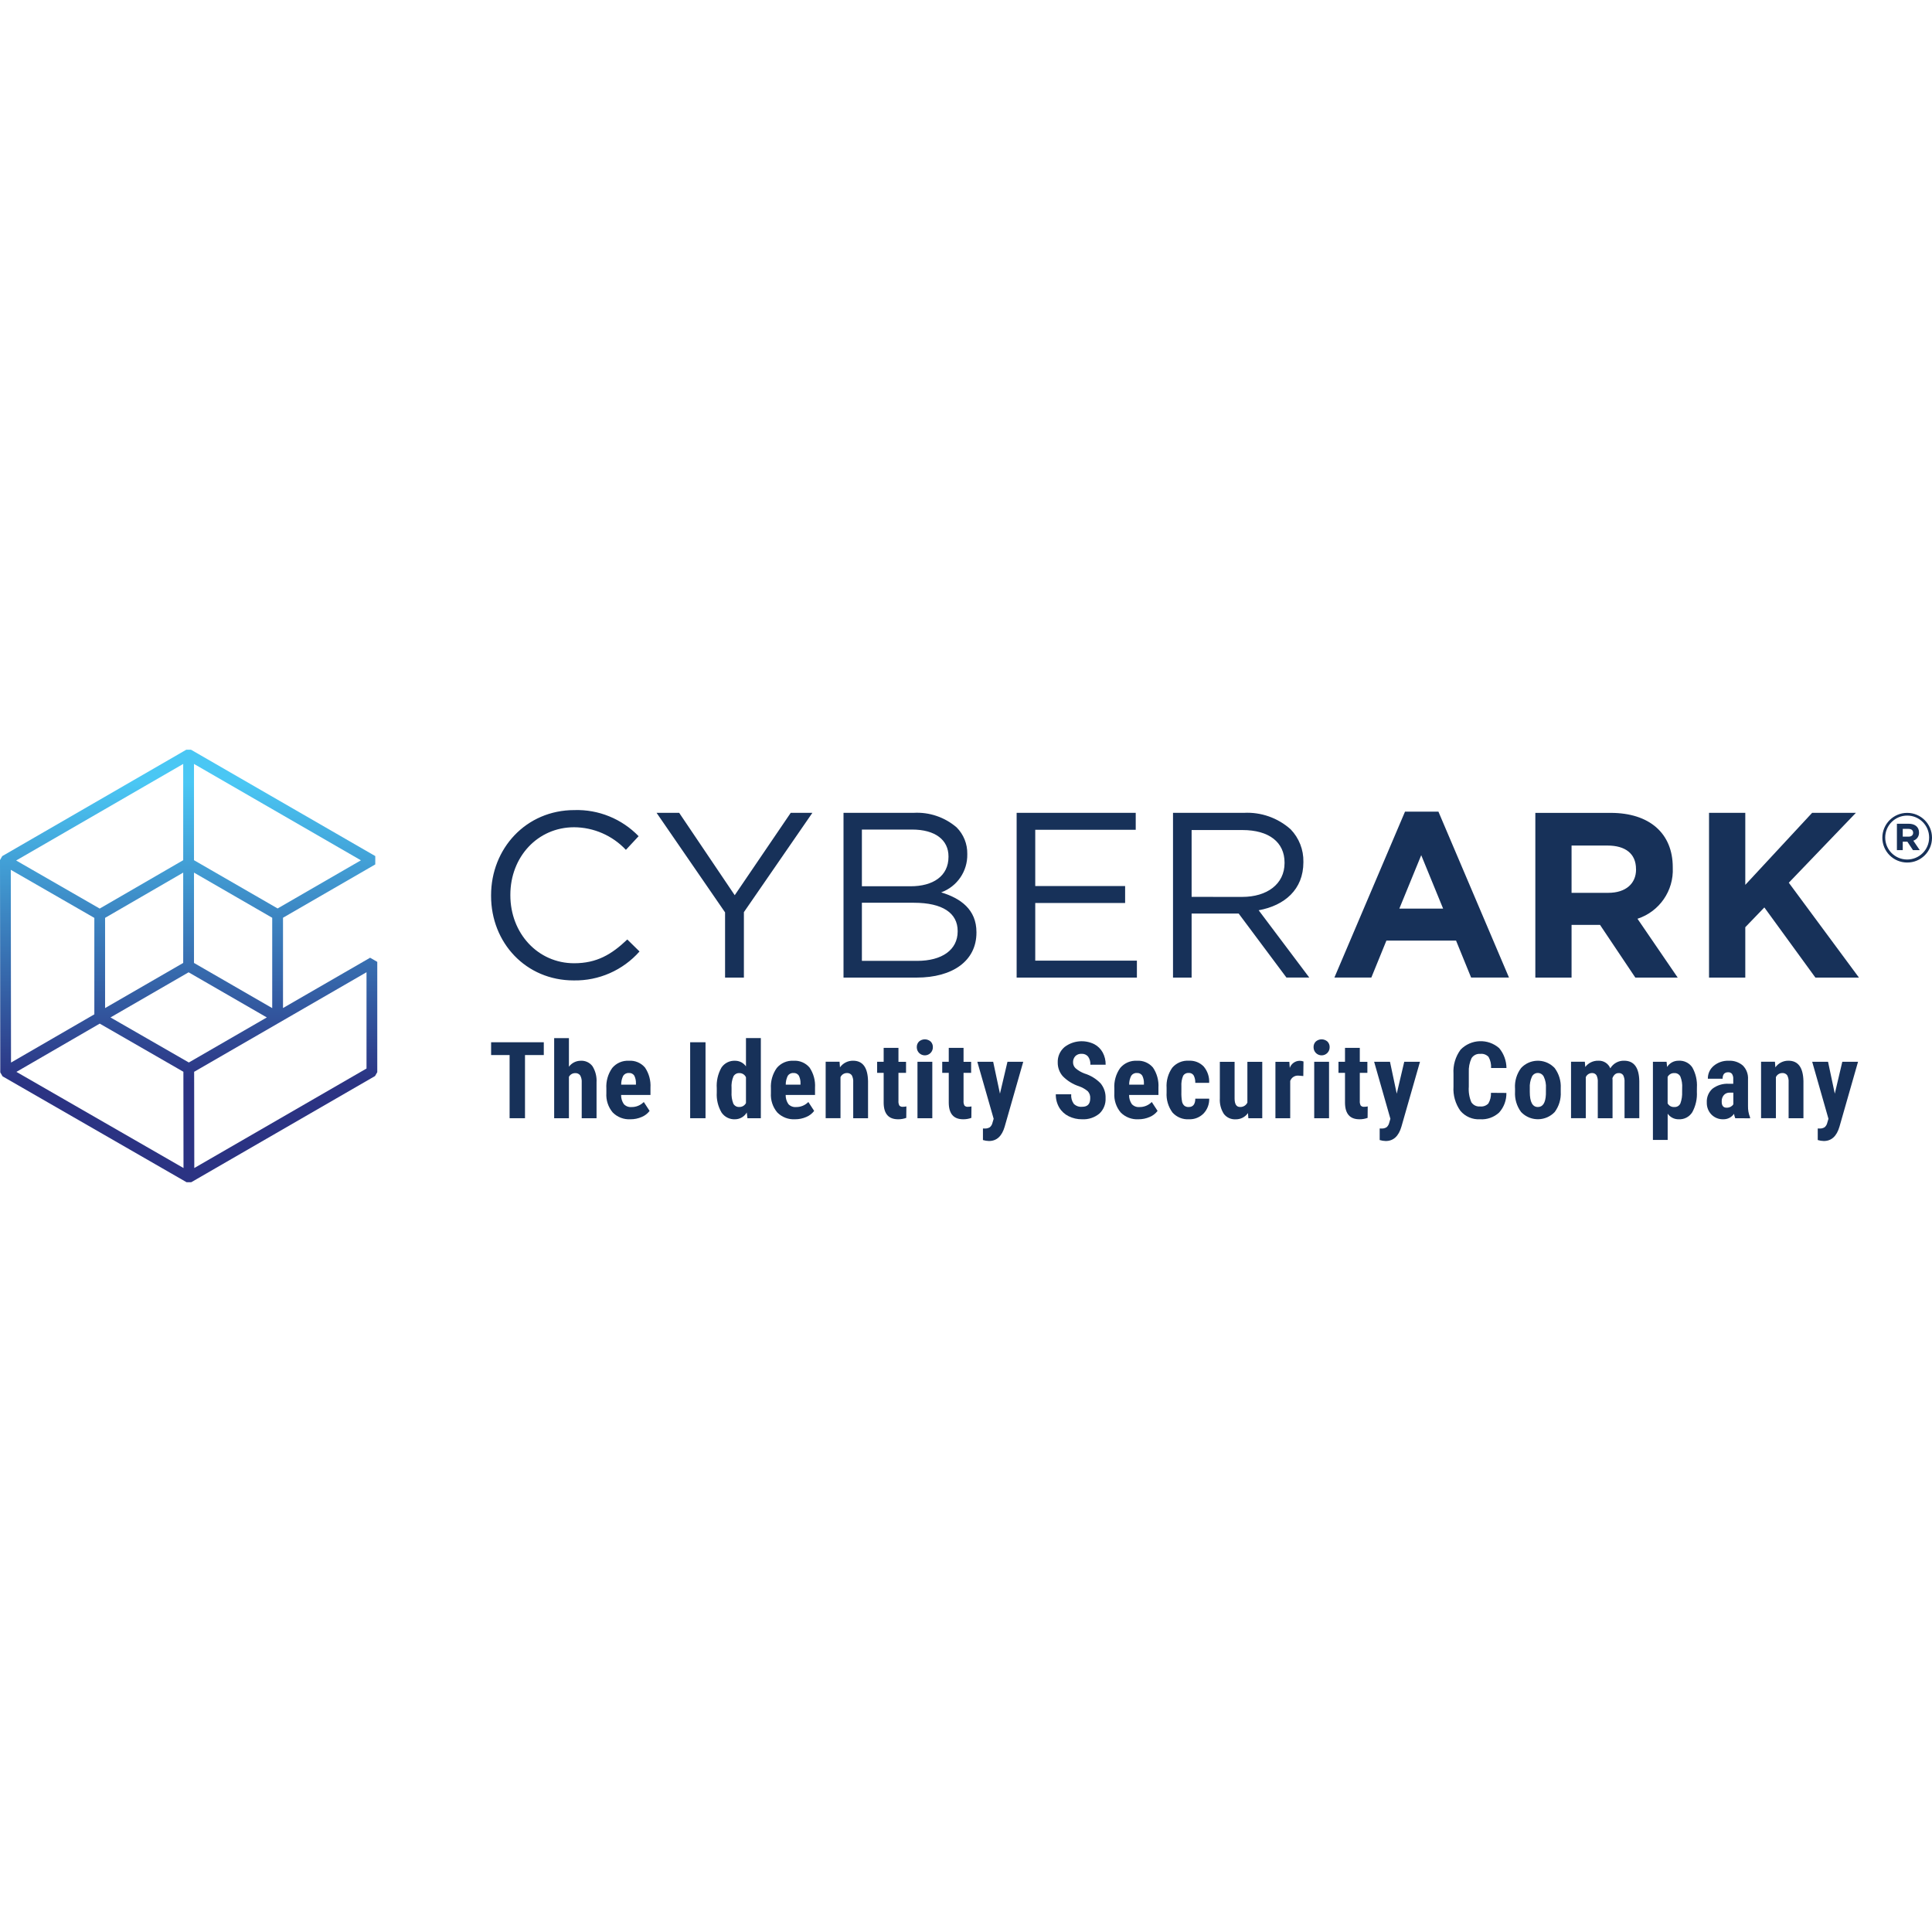
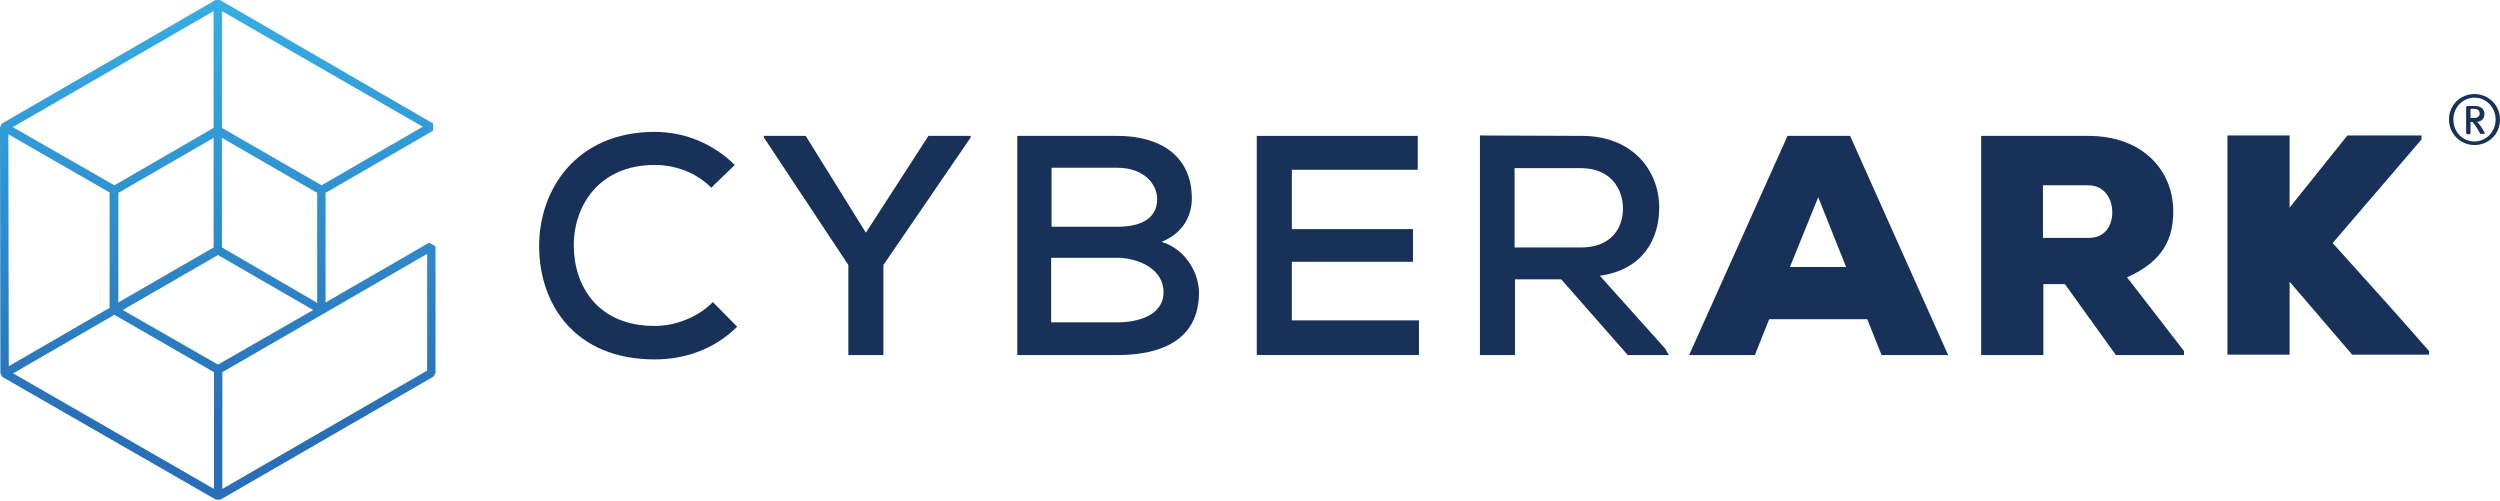
- <svg xmlns="http://www.w3.org/2000/svg" xmlns:xlink="http://www.w3.org/1999/xlink" version="1.1" id="Layer_1" x="0px" y="0px" viewBox="0 0 512 512" style="enable-background:new 0 0 512 512;" xml:space="preserve">
+ <svg xmlns="http://www.w3.org/2000/svg" xmlns:xlink="http://www.w3.org/1999/xlink" version="1.1" id="Layer_1" x="0px" y="0px" viewBox="0 0 627.4 125.5" style="enable-background:new 0 0 627.4 125.5;" xml:space="preserve">
  <style type="text/css">
- 	
- 		.st0{clip-path:url(#SVGID_00000008108145142665063210000012294962941180783018_);fill:url(#SVGID_00000168082437095744320480000000454839586065738154_);}
- 	.st1{fill:#173159;}
+ 	.st0{fill:#173159;}
+ 	.st1{clip-path:url(#SVGID_2_);fill:url(#SVGID_3_);}
</style>
  <g>
+     <path class="st0" d="M185,82c-5.7,5.6-13,8.2-20.7,8.2c-20,0-28.9-13.8-29-28.2c-0.1-14.5,9.4-28.9,29-28.9   c7.4,0,14.5,2.8,20.1,8.3l-5.9,5.7c-3.9-3.9-9.1-5.7-14.2-5.7c-14,0-20.4,10.3-20.3,20.4c0.1,10.1,6.1,20,20.3,20   c5.1,0,10.8-2.1,14.6-6L185,82z" />
+     <polygon class="st0" points="217.3,58.4 233,34.1 243.6,34.1 243.6,34.5 221.7,66.5 221.7,89.1 212.9,89.1 212.9,66.5 191.7,34.5    191.7,34.1 202.2,34.1  " />
+     <path class="st0" d="M263.9,80.9h16.5c4.9,0,11.6-1.6,11.6-7.6c0-5.9-6.5-8.6-11.6-8.6h-16.6V80.9z M263.9,56.9h16.6   c6.6,0,9.9-2.6,9.9-6.9c0-3.9-3.4-7.9-10-7.9h-16.5V56.9z M280.4,34.1c10.5,0,18.7,4.8,18.7,15.7c0,4.6-2.4,8.8-7.6,10.9   c6.6,2,9.4,8.5,9.4,12.7c0,12-9.6,15.7-20.4,15.7h-25.2v-55H280.4z" />
+     <polygon class="st0" points="356.1,89.1 315.4,89.1 315.4,34.1 355.8,34.1 355.8,42.6 324.2,42.6 324.2,57.5 354.6,57.5    354.6,65.7 324.2,65.7 324.2,80.4 356.1,80.4  " />
+     <path class="st0" d="M380.1,42.1v20h16.7c7.3,0,10.5-4.6,10.5-9.8c0-5-3.2-10.1-10.5-10.1H380.1z M418.8,89.1h-10.3l-16.7-19h-11.6   v19h-8.8V34c8.6,0,17.1,0.1,25.6,0.1c12.7,0,19.4,8.7,19.4,18c0,7.9-4.1,15.6-14.9,17.1l16.4,18.3L418.8,89.1z" />
+     <path class="st0" d="M456.3,49.5L449.2,67h14.1L456.3,49.5z M468.6,80.1h-24.6l-3.6,9h-16.5l24.7-55h15.7l24.6,55h-16.7L468.6,80.1   z" />
+     <path class="st0" d="M512.7,46.5v13.2h11.5c4.1,0,5.9-3.1,5.9-6.4c0-3.5-2-6.8-6.1-6.8H512.7z M548.1,89.1H531l-12.8-17.8h-5.4   v17.8h-15.6v-55H524c14.1,0,21.4,9,21.4,18.9c0,6.8-2.4,12.5-11.6,16.6l14.3,18.5V89.1z" />
+     <path class="st0" d="M607.7,35l-22.3,26c7.7,8.5,16.6,18.4,24.2,27.1v0.9h-19.3l-15.7-18.3v18.3H559v-55h15.6v18.1   c4.7-5.8,9.8-12.3,14.5-18.1h18.6V35z" />
+     <path class="st0" d="M620.7,27.3H620v2.3h0.7c1.2,0,1.6-0.4,1.6-1.2C622.2,27.6,621.7,27.3,620.7,27.3 M623.3,33.6h-0.6   c-0.1,0-0.2,0-0.3-0.1c-0.2-0.3-0.3-0.5-0.5-0.9c-0.5-0.8-0.8-1.3-1.2-1.8c-0.1-0.1-0.2-0.2-0.4-0.2H620v2.7c0,0.2-0.2,0.4-0.3,0.4   h-0.4c-0.2,0-0.4-0.2-0.4-0.4v-6.4c0-0.2,0.2-0.3,0.4-0.3h1.8c1.6,0,2.4,0.9,2.4,2c0,1-0.6,1.9-1.9,2c0.4,0.2,1.2,1.3,2,2.8   C623.6,33.3,623.6,33.6,623.3,33.6 M621,24.5c-2.9,0-5.3,2.4-5.3,5.5c0,3.1,2.3,5.5,5.3,5.5c2.9,0,5.3-2.4,5.3-5.5   C626.3,26.9,623.9,24.5,621,24.5 M621,36.4c-3.5,0-6.4-2.8-6.4-6.4c0-3.7,2.9-6.4,6.4-6.4c3.5,0,6.4,2.8,6.4,6.4   C627.4,33.7,624.5,36.4,621,36.4" />
    <g>
      <defs>
-         <path id="SVGID_1_" d="M4.35,284.06l22.08-12.79l22.17,12.76l0.03,25.51L4.35,284.06z M29.28,269.63l20.7-11.96l20.73,11.96     l-20.67,11.94L29.28,269.63z M51.45,284.04l45.68-26.39v25.52l-45.64,26.37L51.45,284.04z M27.85,243.24l20.7-11.99v23.94     l-20.7,11.96V243.24z M51.41,255.19v-23.94l20.73,11.97v23.94L51.41,255.19z M2.86,230.51L25,243.25v25.56L2.92,281.59     L2.86,230.51z M4.28,228.04l44.27-25.59v25.51l-22.13,12.82L4.28,228.04z M51.41,227.96v-25.51l44.24,25.54l-22.08,12.76     L51.41,227.96z M49.37,198.68L0.71,226.81l-0.11,0.06L0,227.92l0.07,56.15v0.12l0.61,1.05l48.67,28.01l0.11,0.06l1.21,0     l48.6-28.08l0.11-0.06l0.61-1.05v-29.21l-1.91-1.1l-23.08,13.33v-23.93l24.45-14.13v-2.21l-48.75-28.14l-0.11-0.06H49.37z" />
+         <path id="SVGID_1_" d="M107.2,93l-51.4,29.7l0-29.3l51.4-29.7V93z M28.7,79l25,14.4l0,29.3l-50.4-29L28.7,79z M53.6,2.8v29.3     L28.7,46.5L3.2,31.9L53.6,2.8z M106.1,31.8L80.7,46.5l-25-14.4V2.8L106.1,31.8z M27.6,77.2L2.2,91.9L2.1,33.7l25.4,14.6V77.2z      M53.6,62.1L29.7,75.9V48.4l23.9-13.8V62.1z M55.7,34.6l23.9,13.8v27.6L55.7,62.1V34.6z M54.7,91.5L30.8,77.8L54.7,64l23.9,13.8     L54.7,91.5z M107.7,60.9l-26,15V48.4l27-15.6v-1.8L55.2,0h-1.1L0.5,31L0,31.9l0.1,61.8l0.5,0.9l53.6,30.8l1.1,0l53.5-30.9     l0.5-0.9V61.8L107.7,60.9z" />
      </defs>
-       <clipPath id="SVGID_00000044862910592364817980000007546973361835094420_">
+       <clipPath id="SVGID_2_">
        <use xlink:href="#SVGID_1_" style="overflow:visible;" />
      </clipPath>
-       <linearGradient id="SVGID_00000013185516507383304500000004666823840861642678_" gradientUnits="userSpaceOnUse" x1="5.417" y1="2.564" x2="7.035" y2="2.564" gradientTransform="matrix(0 65.7027 65.7027 0 -118.5009 -153.9631)">
-         <stop offset="0" style="stop-color:#4AC7F4" />
-         <stop offset="0.05" style="stop-color:#4AC7F4" />
-         <stop offset="0.8" style="stop-color:#2B3383" />
-         <stop offset="1" style="stop-color:#2B3383" />
+       <linearGradient id="SVGID_3_" gradientUnits="userSpaceOnUse" x1="-649.276" y1="834.593" x2="-647.193" y2="834.593" gradientTransform="matrix(0 68.8392 68.8392 0 -57397.996 44688.367)">
+         <stop offset="0" style="stop-color:#38B1E6" />
+         <stop offset="5.272730e-03" style="stop-color:#38B1E6" />
+         <stop offset="0.267" style="stop-color:#329CD7" />
+         <stop offset="0.788" style="stop-color:#296FB8" />
+         <stop offset="1" style="stop-color:#296FB8" />
      </linearGradient>
-       <rect y="198.68" style="clip-path:url(#SVGID_00000044862910592364817980000007546973361835094420_);fill:url(#SVGID_00000013185516507383304500000004666823840861642678_);" width="99.98" height="114.63" />
+       <rect class="st1" width="109.3" height="125.5" />
    </g>
-     <polygon class="st1" points="144.11,279.6 139.13,279.6 139.13,296.34 135.05,296.34 135.05,279.6 130.15,279.6 130.15,276.21    144.11,276.21  " />
-     <path class="st1" d="M150.77,282.7c0.73-1,1.89-1.59,3.13-1.59c1.21-0.07,2.38,0.47,3.11,1.44c0.8,1.28,1.17,2.78,1.08,4.29v9.51   h-3.93v-9.47c0.05-0.66-0.09-1.32-0.41-1.9c-0.31-0.41-0.81-0.63-1.32-0.59c-0.69-0.01-1.33,0.37-1.66,0.98v10.98h-3.91v-21.24   h3.91V282.7z" />
-     <path class="st1" d="M167.08,296.62c-1.75,0.1-3.46-0.55-4.7-1.8c-1.21-1.43-1.81-3.28-1.69-5.14v-1.19   c-0.12-1.94,0.42-3.87,1.55-5.46c1.09-1.31,2.74-2.02,4.44-1.92c1.62-0.11,3.2,0.56,4.25,1.8c1.06,1.57,1.57,3.45,1.45,5.34v1.92   h-7.78c-0.02,0.87,0.23,1.72,0.73,2.44c0.52,0.55,1.25,0.83,2,0.77c1.23,0.03,2.42-0.46,3.28-1.34l1.54,2.36   c-0.54,0.71-1.26,1.27-2.09,1.61C169.12,296.42,168.1,296.63,167.08,296.62z M164.62,287.44h3.91v-0.36   c0.03-0.7-0.13-1.4-0.44-2.03c-0.31-0.48-0.87-0.75-1.44-0.69c-0.59-0.05-1.16,0.24-1.49,0.73   C164.79,285.82,164.61,286.63,164.62,287.44z" />
-     <rect x="182.9" y="276.21" class="st1" width="4.07" height="20.13" />
-     <path class="st1" d="M189.95,288.41c-0.13-1.91,0.3-3.82,1.24-5.49c0.81-1.2,2.18-1.88,3.62-1.81c1.15,0,2.22,0.55,2.88,1.49v-7.5   h3.94v21.24h-3.55l-0.18-1.52c-0.64,1.11-1.82,1.79-3.1,1.8c-1.43,0.07-2.79-0.61-3.59-1.8c-0.93-1.6-1.37-3.44-1.26-5.28V288.41z    M193.87,289.39c-0.07,1.05,0.09,2.11,0.47,3.09c0.31,0.58,0.93,0.93,1.59,0.88c0.74,0.02,1.42-0.38,1.76-1.04v-6.83   c-0.31-0.69-0.99-1.12-1.74-1.11c-0.65-0.04-1.26,0.3-1.58,0.87c-0.41,0.98-0.58,2.04-0.5,3.1V289.39z" />
-     <path class="st1" d="M210.69,296.62c-1.75,0.1-3.46-0.55-4.7-1.8c-1.21-1.43-1.81-3.28-1.69-5.14v-1.19   c-0.12-1.94,0.42-3.87,1.55-5.46c1.09-1.31,2.74-2.02,4.44-1.92c1.62-0.11,3.2,0.56,4.25,1.8c1.06,1.57,1.57,3.45,1.45,5.34v1.92   h-7.78c-0.02,0.87,0.23,1.72,0.73,2.44c0.52,0.55,1.25,0.83,2,0.77c1.23,0.03,2.42-0.46,3.28-1.34l1.54,2.36   c-0.54,0.71-1.26,1.27-2.09,1.61C212.73,296.42,211.71,296.63,210.69,296.62z M208.23,287.44h3.91v-0.36   c0.03-0.7-0.13-1.4-0.44-2.03c-0.31-0.48-0.87-0.75-1.44-0.69c-0.59-0.05-1.16,0.24-1.49,0.73   C208.41,285.82,208.22,286.62,208.23,287.44L208.23,287.44z" />
-     <path class="st1" d="M222.49,281.38l0.11,1.48c0.79-1.12,2.09-1.78,3.47-1.76c2.57,0,3.89,1.8,3.97,5.41v9.83h-3.93v-9.54   c0.05-0.64-0.08-1.28-0.38-1.85c-0.31-0.41-0.82-0.63-1.33-0.58c-0.72,0.01-1.37,0.43-1.66,1.09v10.87h-3.93v-14.96H222.49z" />
-     <path class="st1" d="M238.1,277.71v3.68h2.01v2.93h-2.01v7.44c-0.04,0.42,0.05,0.84,0.24,1.22c0.24,0.25,0.59,0.38,0.93,0.33   c0.31,0.01,0.62-0.03,0.93-0.1l-0.03,3.04c-0.69,0.25-1.42,0.38-2.16,0.37c-2.53,0-3.8-1.45-3.83-4.35v-7.96h-1.73v-2.93h1.73   v-3.68H238.1z" />
-     <path class="st1" d="M242.96,277.51c-0.02-0.56,0.19-1.1,0.58-1.49c0.89-0.78,2.21-0.78,3.1,0c0.39,0.4,0.6,0.94,0.58,1.49   c0.02,1.18-0.91,2.15-2.09,2.17s-2.15-0.91-2.17-2.09V277.51z M247.07,296.34h-3.93v-14.96h3.93V296.34z" />
-     <path class="st1" d="M255.35,277.71v3.68h2.01v2.93h-2.01v7.44c-0.04,0.42,0.05,0.84,0.24,1.22c0.24,0.25,0.59,0.38,0.93,0.33   c0.31,0.01,0.62-0.03,0.93-0.1l-0.03,3.04c-0.69,0.25-1.42,0.38-2.16,0.37c-2.53,0-3.8-1.45-3.83-4.35v-7.96h-1.73v-2.93h1.73   v-3.68H255.35z" />
-     <path class="st1" d="M265,289.83l1.99-8.45h4.18l-4.92,17.2c-0.74,2.54-2.13,3.8-4.16,3.8c-0.54-0.01-1.08-0.1-1.6-0.26v-3.06   l0.46,0.01c0.48,0.03,0.97-0.09,1.38-0.35c0.36-0.32,0.61-0.75,0.7-1.22l0.3-1.01L259,281.38h4.2L265,289.83z" />
-     <path class="st1" d="M288.92,291.06c0.05-0.68-0.18-1.35-0.63-1.86c-0.68-0.57-1.45-1.01-2.29-1.31c-1.65-0.53-3.14-1.45-4.36-2.69   c-0.88-1.01-1.35-2.31-1.33-3.64c-0.06-1.57,0.61-3.07,1.8-4.08c2.27-1.74,5.33-2.03,7.89-0.76c0.95,0.5,1.72,1.27,2.23,2.2   c0.53,0.99,0.8,2.11,0.78,3.24h-4.05c0.05-0.76-0.16-1.52-0.6-2.15c-0.43-0.51-1.07-0.78-1.74-0.74c-0.62-0.04-1.22,0.19-1.66,0.63   c-0.41,0.46-0.63,1.07-0.59,1.69c0.01,0.57,0.25,1.11,0.66,1.5c0.69,0.6,1.49,1.07,2.35,1.39c1.62,0.5,3.1,1.39,4.28,2.61   c0.91,1.1,1.39,2.51,1.33,3.94c0.08,1.55-0.53,3.06-1.67,4.11c-1.28,1.04-2.9,1.57-4.55,1.48c-1.23,0.02-2.45-0.26-3.55-0.8   c-1.04-0.51-1.91-1.3-2.51-2.3c-0.62-1.07-0.94-2.29-0.91-3.53h4.08c-0.08,0.9,0.16,1.79,0.68,2.53c0.58,0.58,1.39,0.87,2.21,0.79   C288.21,293.32,288.92,292.57,288.92,291.06z" />
-     <path class="st1" d="M301.7,296.62c-1.75,0.1-3.46-0.55-4.7-1.8c-1.21-1.43-1.81-3.28-1.69-5.14v-1.19   c-0.12-1.94,0.42-3.87,1.55-5.46c1.09-1.31,2.74-2.02,4.44-1.92c1.62-0.11,3.2,0.56,4.25,1.8c1.06,1.57,1.57,3.45,1.45,5.34v1.92   h-7.78c-0.02,0.87,0.23,1.72,0.73,2.44c0.52,0.55,1.25,0.83,2,0.77c1.23,0.03,2.42-0.46,3.28-1.34l1.54,2.36   c-0.54,0.71-1.26,1.27-2.09,1.61C303.73,296.42,302.72,296.63,301.7,296.62z M299.24,287.44h3.91v-0.36   c0.03-0.7-0.13-1.4-0.44-2.03c-0.31-0.48-0.87-0.75-1.44-0.69c-0.59-0.05-1.16,0.24-1.49,0.73   C299.41,285.82,299.23,286.62,299.24,287.44L299.24,287.44z" />
-     <path class="st1" d="M315.04,293.37c1.13,0,1.71-0.74,1.73-2.21h3.68c0.05,1.47-0.5,2.89-1.51,3.95c-1.01,1.01-2.39,1.56-3.82,1.51   c-1.67,0.11-3.29-0.55-4.41-1.8c-1.12-1.53-1.67-3.4-1.55-5.3v-1.19c-0.13-1.91,0.4-3.81,1.5-5.38c1.1-1.28,2.75-1.97,4.43-1.85   c1.46-0.08,2.88,0.48,3.9,1.53c1.02,1.21,1.54,2.76,1.45,4.33h-3.68c0.03-0.67-0.11-1.34-0.41-1.94c-0.28-0.46-0.79-0.72-1.33-0.68   c-0.59-0.05-1.15,0.23-1.47,0.73c-0.37,0.89-0.53,1.85-0.47,2.81v1.52c-0.03,0.85,0.03,1.71,0.18,2.55   c0.08,0.41,0.29,0.78,0.6,1.07C314.2,293.28,314.62,293.4,315.04,293.37z" />
-     <path class="st1" d="M330.72,294.98c-0.74,1.06-1.97,1.68-3.26,1.65c-1.21,0.07-2.38-0.46-3.12-1.42   c-0.79-1.23-1.16-2.67-1.07-4.13v-9.69h3.91v9.79c0.02,1.46,0.5,2.19,1.45,2.18c0.82,0.04,1.59-0.42,1.94-1.16v-10.81h3.94v14.96   h-3.68L330.72,294.98z" />
-     <path class="st1" d="M345.39,285.16l-1.3-0.11c-0.96-0.07-1.85,0.51-2.17,1.41v9.89H338v-14.96h3.69l0.11,1.62   c0.38-1.1,1.4-1.85,2.56-1.89c0.37-0.01,0.73,0.05,1.08,0.18L345.39,285.16z" />
-     <path class="st1" d="M348.11,277.51c-0.02-0.56,0.19-1.1,0.58-1.49c0.89-0.78,2.21-0.78,3.1,0c0.39,0.4,0.6,0.94,0.58,1.49   c0.02,1.18-0.91,2.15-2.09,2.17s-2.15-0.91-2.17-2.09V277.51z M352.21,296.34h-3.93v-14.96h3.93V296.34z" />
-     <path class="st1" d="M360.36,277.71v3.68h2.01v2.93h-2.01v7.44c-0.04,0.42,0.05,0.84,0.24,1.22c0.24,0.25,0.59,0.38,0.93,0.33   c0.31,0.01,0.62-0.03,0.93-0.1l-0.03,3.04c-0.69,0.25-1.42,0.38-2.16,0.37c-2.53,0-3.8-1.45-3.83-4.35v-7.96h-1.73v-2.93h1.73   v-3.68H360.36z" />
-     <path class="st1" d="M370.15,289.83l1.99-8.45h4.17l-4.92,17.2c-0.74,2.54-2.13,3.8-4.16,3.8c-0.54-0.01-1.08-0.1-1.6-0.26v-3.06   l0.46,0.01c0.48,0.03,0.97-0.09,1.38-0.35c0.36-0.32,0.6-0.75,0.7-1.22l0.3-1.01l-4.31-15.11h4.2L370.15,289.83z" />
-     <path class="st1" d="M399.21,289.64c0.04,1.92-0.65,3.79-1.94,5.21c-1.37,1.25-3.18,1.89-5.03,1.77c-2,0.12-3.94-0.71-5.23-2.25   c-1.32-1.86-1.97-4.13-1.82-6.41v-3.39c-0.15-2.29,0.52-4.55,1.88-6.4c2.76-2.83,7.25-3.01,10.22-0.41   c1.24,1.48,1.92,3.35,1.94,5.28h-4.08c0.06-1.02-0.16-2.04-0.66-2.94c-0.56-0.61-1.38-0.91-2.21-0.81   c-0.92-0.08-1.81,0.36-2.31,1.14c-0.54,1.17-0.79,2.46-0.72,3.75v3.8c-0.11,1.41,0.12,2.82,0.67,4.12c0.5,0.77,1.39,1.21,2.3,1.12   c0.82,0.1,1.64-0.19,2.21-0.78c0.5-0.86,0.74-1.84,0.69-2.83L399.21,289.64z" />
-     <path class="st1" d="M401.49,288.38c-0.11-1.91,0.46-3.8,1.61-5.34c2.29-2.46,6.14-2.59,8.6-0.3l0.3,0.3   c1.15,1.54,1.72,3.44,1.61,5.36v0.95c0.11,1.91-0.45,3.8-1.59,5.34c-2.33,2.46-6.21,2.57-8.67,0.25l-0.25-0.25   c-1.15-1.54-1.71-3.44-1.6-5.36V288.38z M405.41,289.36c0,2.67,0.71,4.01,2.14,4.01c1.32,0,2.03-1.12,2.13-3.35l0.01-1.65   c0.07-1.04-0.13-2.09-0.57-3.03c-0.3-0.61-0.92-1-1.6-0.99c-0.67,0-1.27,0.39-1.55,0.99c-0.43,0.95-0.62,1.99-0.56,3.03V289.36z" />
-     <path class="st1" d="M420,281.38l0.11,1.38c0.82-1.08,2.11-1.7,3.47-1.66c1.38-0.07,2.65,0.74,3.17,2.02   c0.76-1.29,2.17-2.07,3.66-2.02c2.62,0,3.96,1.81,4.02,5.43v9.8h-3.91v-9.55c0.05-0.64-0.08-1.28-0.36-1.85   c-0.28-0.39-0.74-0.6-1.22-0.55c-0.73,0-1.27,0.45-1.63,1.34l0.03,0.47v10.15h-3.91v-9.53c0.05-0.64-0.07-1.28-0.35-1.86   c-0.27-0.4-0.75-0.63-1.23-0.58c-0.7,0.02-1.33,0.45-1.6,1.09v10.87h-3.91v-14.96H420z" />
-     <path class="st1" d="M449.69,289.33c0.11,1.88-0.31,3.75-1.21,5.41c-0.77,1.24-2.15,1.96-3.6,1.88c-1.16,0.03-2.26-0.53-2.93-1.48   v6.95h-3.91v-20.71h3.62l0.14,1.37c0.66-1.05,1.82-1.67,3.06-1.65c1.42-0.09,2.79,0.57,3.6,1.74c0.92,1.62,1.35,3.48,1.24,5.34   L449.69,289.33z M445.79,288.35c0.07-1.05-0.09-2.09-0.48-3.07c-0.31-0.59-0.94-0.95-1.61-0.9c-0.73-0.04-1.42,0.36-1.76,1.01v7.01   c0.35,0.65,1.05,1.03,1.78,0.97c0.69,0.05,1.34-0.34,1.61-0.98c0.35-0.98,0.5-2.02,0.45-3.06L445.79,288.35z" />
-     <path class="st1" d="M459.86,296.34c-0.15-0.37-0.26-0.76-0.33-1.16c-0.65,0.93-1.72,1.47-2.85,1.44c-1.17,0.04-2.3-0.42-3.12-1.24   c-0.84-0.86-1.28-2.02-1.24-3.22c-0.08-1.38,0.47-2.72,1.5-3.64c1.24-0.94,2.77-1.4,4.32-1.31h1.19V286c0.05-0.5-0.08-1-0.34-1.42   c-0.25-0.29-0.63-0.44-1.01-0.42c-0.98,0-1.47,0.57-1.47,1.72h-3.91c-0.03-1.32,0.54-2.58,1.55-3.42c1.1-0.92,2.5-1.4,3.93-1.35   c1.39-0.09,2.76,0.37,3.81,1.28c0.95,0.97,1.44,2.3,1.35,3.66v7.04c-0.03,1.04,0.16,2.07,0.55,3.03v0.24L459.86,296.34z    M457.56,293.55c0.39,0.01,0.77-0.08,1.11-0.26c0.27-0.15,0.51-0.36,0.68-0.62v-3.11h-0.94c-0.59-0.03-1.17,0.2-1.57,0.64   c-0.4,0.47-0.6,1.08-0.57,1.7C456.25,293,456.69,293.55,457.56,293.55z" />
-     <path class="st1" d="M470.38,281.38l0.11,1.48c0.79-1.12,2.09-1.78,3.47-1.76c2.57,0,3.89,1.8,3.97,5.41v9.83H474v-9.54   c0.05-0.64-0.08-1.28-0.38-1.85c-0.31-0.41-0.82-0.63-1.33-0.58c-0.72,0.01-1.37,0.43-1.66,1.09v10.87h-3.93v-14.96H470.38z" />
-     <path class="st1" d="M486.24,289.83l1.99-8.45h4.17l-4.92,17.2c-0.74,2.54-2.13,3.8-4.16,3.8c-0.54-0.01-1.08-0.1-1.6-0.26v-3.06   l0.46,0.01c0.48,0.03,0.97-0.09,1.38-0.35c0.36-0.32,0.6-0.75,0.7-1.22l0.3-1.01l-4.31-15.11h4.2L486.24,289.83z" />
-     <path class="st1" d="M507,220.7c0,0.6-0.42,1.02-1.2,1.02h-1.55v-2.06h1.51C506.53,219.67,507,220.01,507,220.7 M508.56,220.61   c0-1.45-1.07-2.31-2.75-2.31h-3.11v7h1.55v-2.25h1.22l1.49,2.25h1.8l-1.71-2.51C507.99,222.49,508.61,221.6,508.56,220.61    M511.24,221.98c-0.01,3.21-2.62,5.81-5.84,5.8s-5.81-2.62-5.8-5.84c0.01-3.21,2.62-5.81,5.84-5.8h0c3.2,0,5.79,2.59,5.8,5.79   L511.24,221.98 M512,221.98c-0.01-3.63-2.96-6.57-6.6-6.56c-3.63,0.01-6.57,2.96-6.56,6.6c0.01,3.62,2.94,6.55,6.56,6.56   c3.61,0.03,6.56-2.86,6.6-6.47V221.98" />
-     <path class="st1" d="M433.57,230.44c0,3.68-2.68,6.17-7.36,6.17h-9.73v-12.53h9.54c4.68,0,7.54,2.12,7.54,6.24L433.57,230.44z    M444.61,259.07l-10.66-15.59c5.81-1.89,9.64-7.43,9.35-13.53v-0.12c0-8.98-6.17-14.41-16.46-14.41h-19.96v43.65h9.6V245.1h7.54   l9.36,13.97L444.61,259.07z M382.44,240.79h-11.6l5.8-14.16L382.44,240.79z M399.9,259.07L381.2,215.1h-8.86l-18.71,43.96h9.79   l3.99-9.79h18.46l3.99,9.79H399.9z M315.79,237.68v-17.71h13.47c7.05,0,11.16,3.24,11.16,8.61v0.13c0,5.61-4.68,8.98-11.22,8.98   L315.79,237.68z M310.86,259.07h4.93V242.1h12.47l12.66,16.96h6.05l-13.41-17.83c6.86-1.25,11.85-5.49,11.85-12.72v-0.12   c0.07-3.2-1.15-6.3-3.37-8.61c-3.4-3.04-7.86-4.61-12.41-4.37h-18.77L310.86,259.07z M269.42,259.07h31.87v-4.49h-26.94V239.3   h23.82v-4.49h-23.82V219.9h26.63v-4.49h-31.56L269.42,259.07z M228.41,254.64v-15.4h13.78c7.61,0,11.6,2.74,11.6,7.48v0.12   c0,4.86-4.12,7.8-10.73,7.8L228.41,254.64z M228.41,234.87v-15.03h13.28c6.24,0,9.67,2.81,9.67,7.11v0.13   c0,5.11-4.12,7.79-10.04,7.79H228.41z M223.54,259.07h19.39c9.54,0,15.84-4.43,15.84-11.91v-0.13c0-5.99-4.18-8.98-9.35-10.54   c4.23-1.54,7.01-5.6,6.92-10.1v-0.12c0.04-2.61-0.97-5.13-2.81-6.99c-3.16-2.72-7.25-4.11-11.41-3.87h-18.58L223.54,259.07z    M192.15,259.07h4.99v-17.34l18.15-26.32h-5.74l-14.84,21.83l-14.72-21.83H174l18.15,26.38L192.15,259.07z M152.02,259.82   c6.66,0.13,13.05-2.68,17.46-7.67l-3.24-3.18c-4.18,3.99-8.11,6.3-14.09,6.3c-9.6,0-16.9-7.92-16.9-18.02v-0.12   c0-10.04,7.23-17.9,16.9-17.9c5.2,0.03,10.16,2.2,13.72,5.99l3.37-3.62c-4.45-4.6-10.63-7.12-17.02-6.92   c-12.85,0-22.08,10.23-22.08,22.58v0.13C130.13,249.9,139.42,259.82,152.02,259.82" />
-     <polygon class="st1" points="492.64,259.07 474.05,233.93 491.83,215.41 480.23,215.41 462.52,234.5 462.52,215.41 452.91,215.41    452.91,259.07 462.52,259.07 462.52,245.72 467.57,240.48 481.1,259.07  " />
  </g>
</svg>
